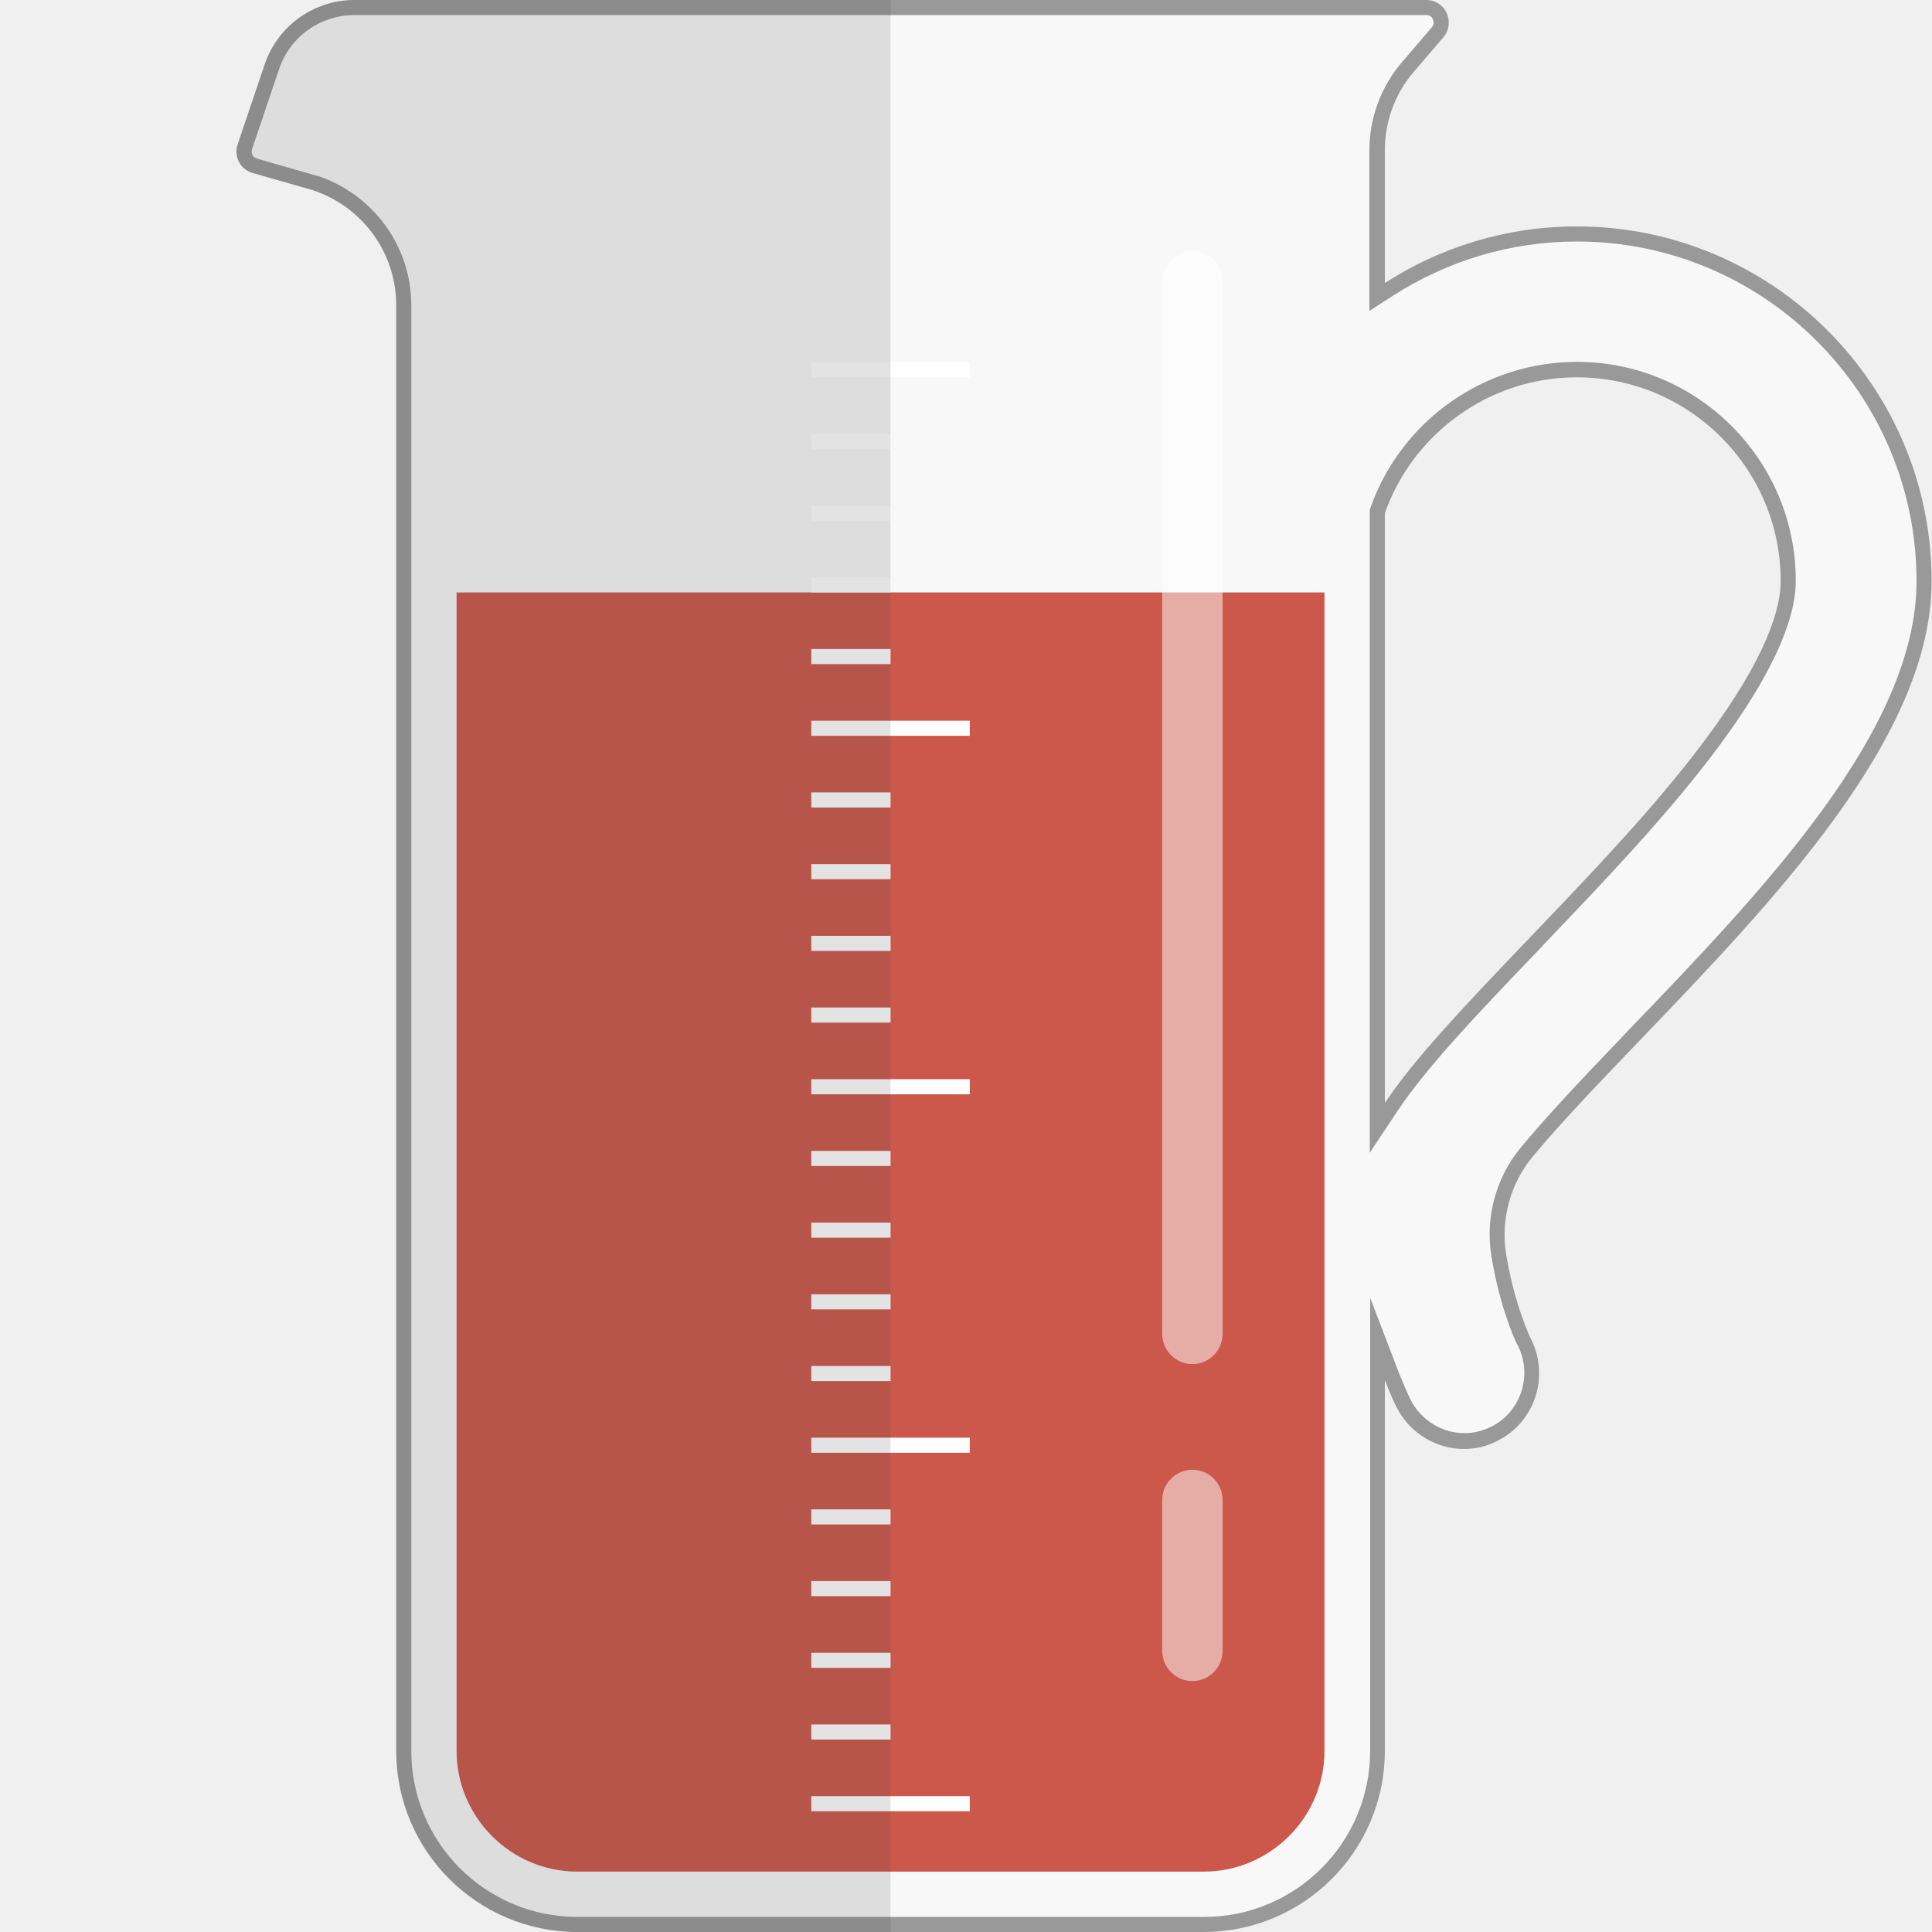
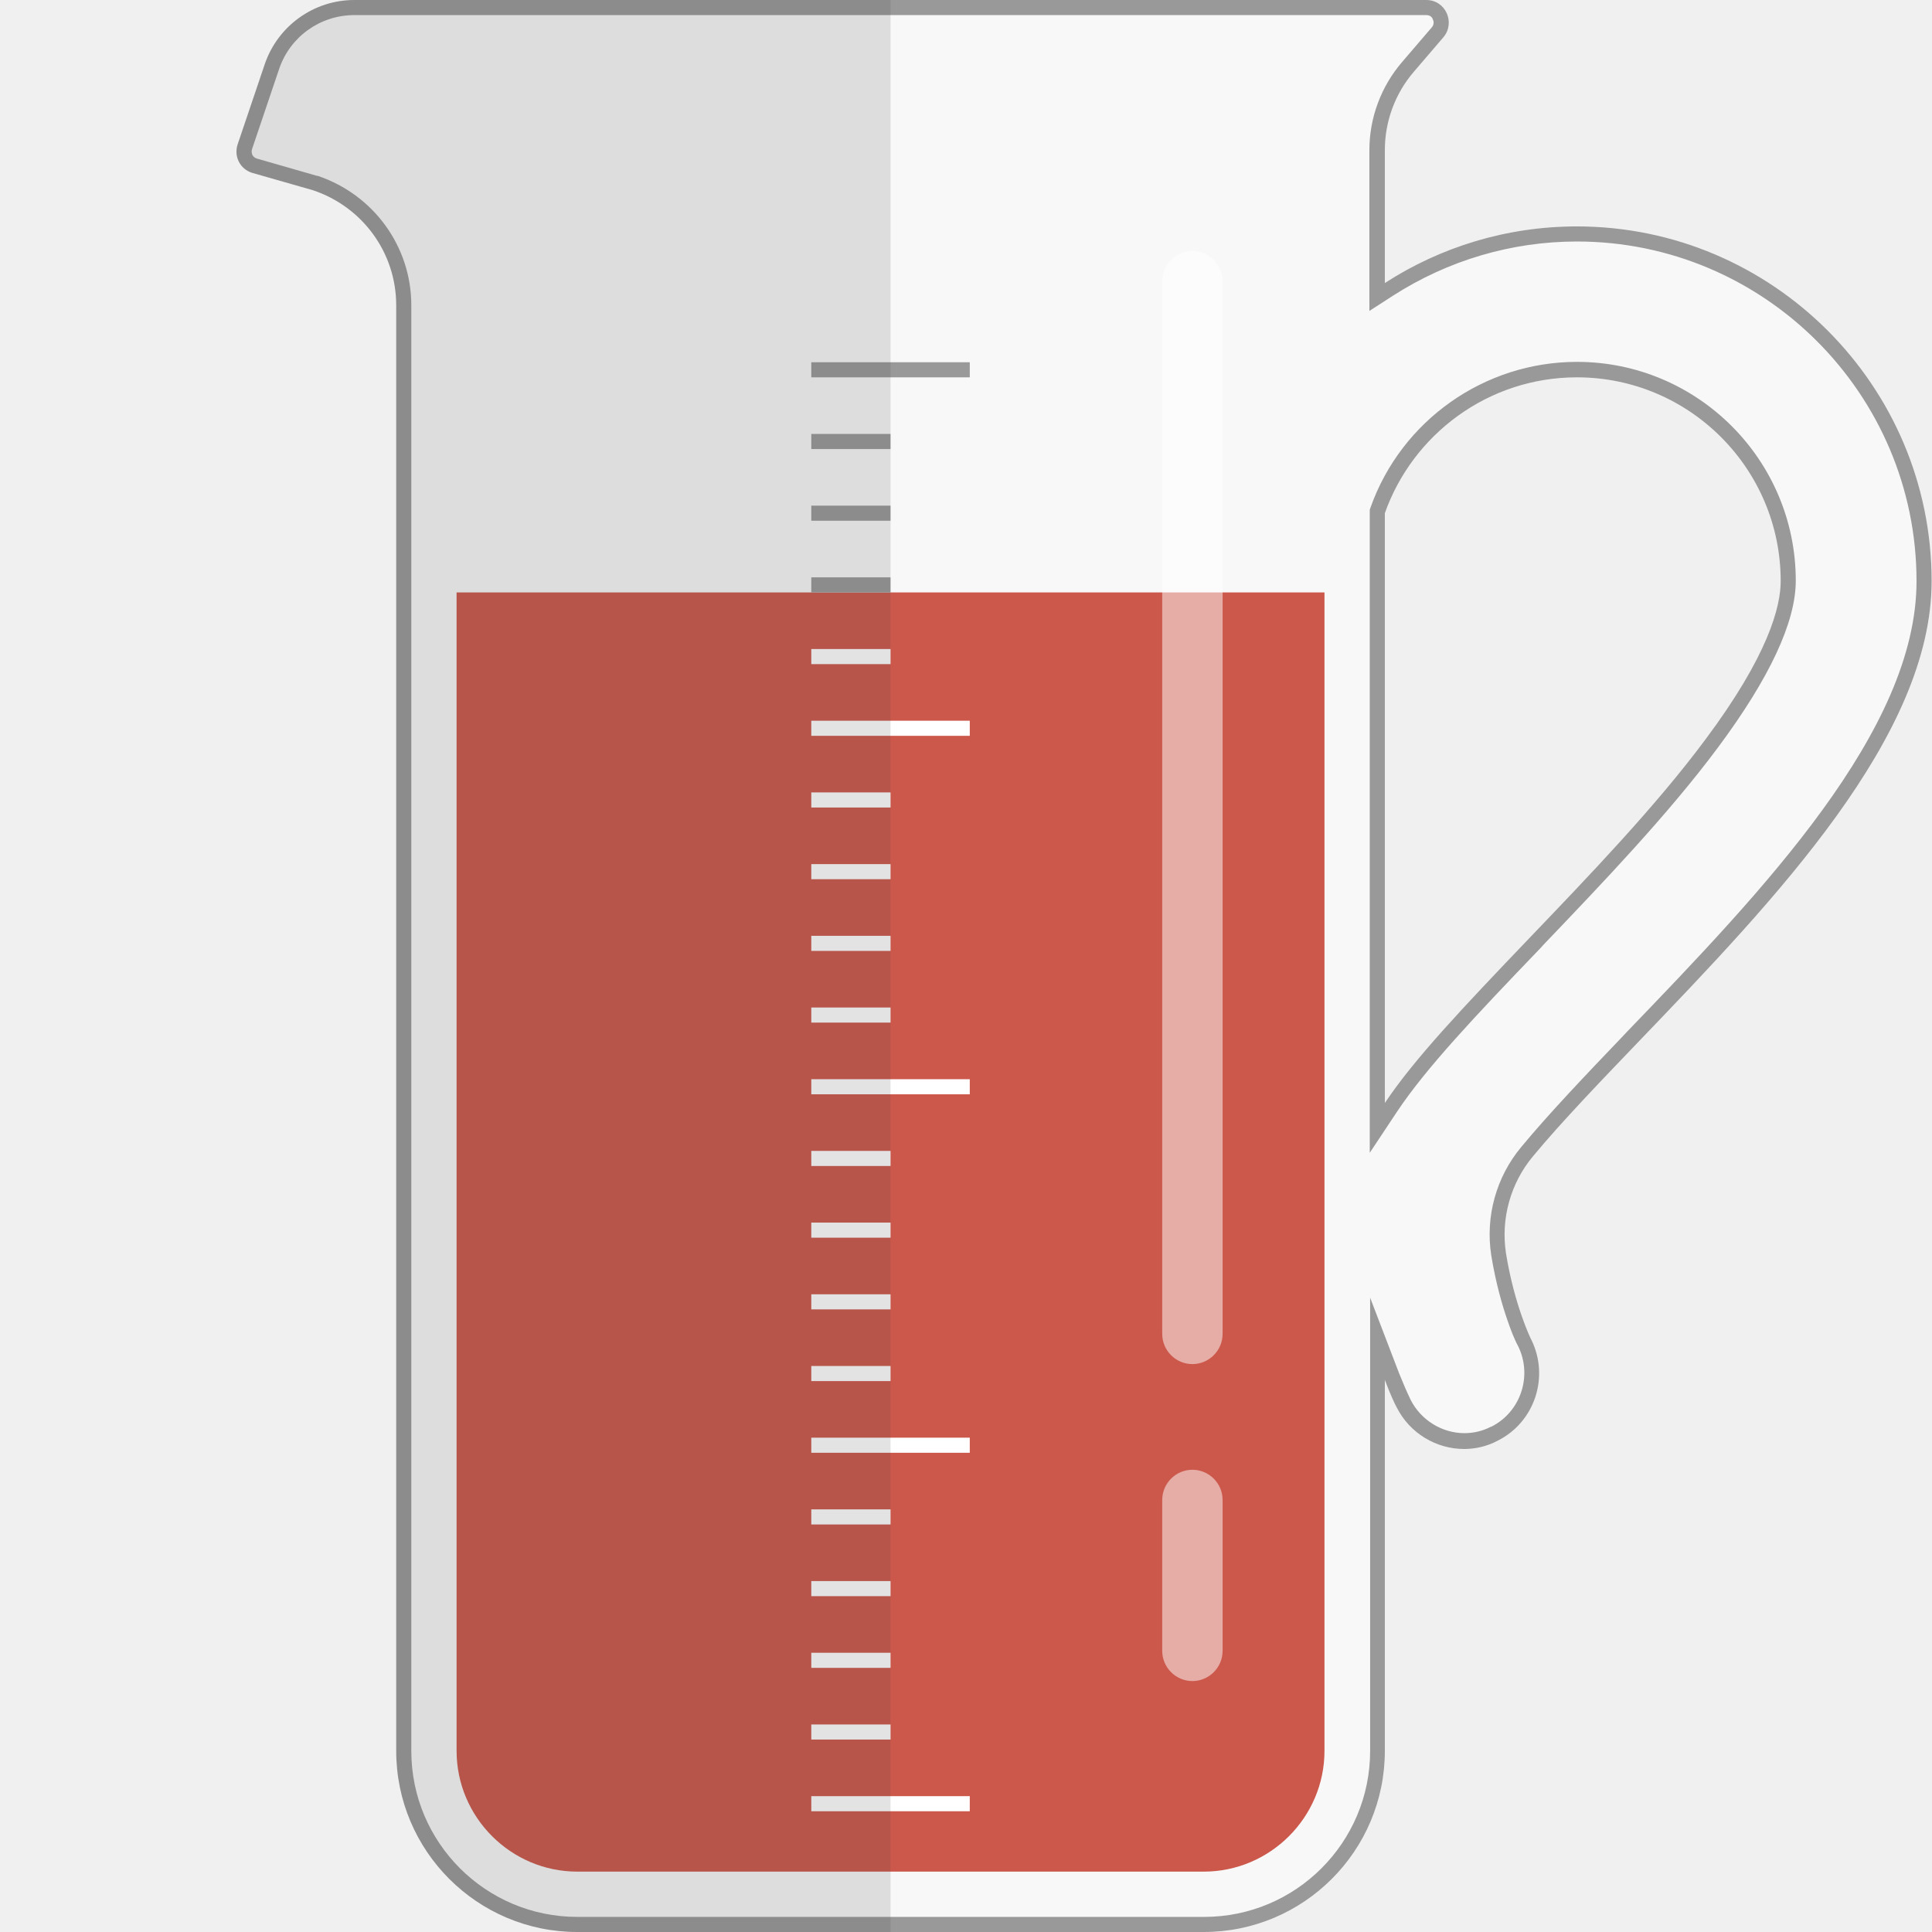
- <svg xmlns="http://www.w3.org/2000/svg" version="1.1" x="0" y="0" viewBox="0 0 512 512" xml:space="preserve">
+ <svg xmlns="http://www.w3.org/2000/svg" version="1.1" id="Layer_1" x="0" y="0" viewBox="0 0 512 512" xml:space="preserve">
+   <style type="text/css">.st4{fill:#999}</style>
  <path d="M434.1 276.2c36.5-38 77.8-81.1 77.8-122.2 0-51.8-42.2-94-94-94-18.7 0-36.2 5.5-50.9 15V39.8c0-7.6 2.7-15 7.7-20.8l7.8-9.1c3.3-3.9.6-9.9-4.5-9.9H93.9C83.2 0 73.7 6.8 70.2 16.9L63 38.2c-1.1 3.2.6 6.6 3.8 7.6l16.1 4.6C96.1 54.8 105 67 105 80.9V464c0 26.5 21.5 48 48 48h166c26.5 0 48-21.5 48-48v-98.3c1.5 4 2.7 6.5 3.1 7.2 3.5 7 10.6 11.1 17.9 11.1 3 0 6.1-.7 8.9-2.2 9.8-4.9 13.8-16.9 8.9-26.8-.1-.1-4.5-9.2-6.7-22.9-1.4-9.1 1.2-18.5 7.1-25.6 7.6-9.2 18.8-20.8 27.9-30.3zM367 292.3V136c7.4-20.9 27.4-36 50.9-36 29.8 0 54 24.2 54 54 0 6.9-3.4 19.8-19.9 41.9-13.2 17.8-31 36.3-46.7 52.7-17.6 18.4-30.5 32-38.3 43.7z" fill="#f8f8f8" />
  <path d="M121 157v307c0 17.6 14.4 32 32 32h166c17.6 0 32-14.4 32-32V157H121z" fill="#cc584c" />
  <path d="M324 74.5v279c0 4.4-3.6 8-8 8s-8-3.6-8-8v-279c0-4.4 3.6-8 8-8s8 3.6 8 8zm-8 315c-4.4 0-8 3.6-8 8v40c0 4.4 3.6 8 8 8s8-3.6 8-8v-40c0-4.4-3.6-8-8-8z" opacity=".5" fill="#fff" />
-   <path d="M215 476h42v4h-42zm0-95h42v4h-42zm0-95h42v4h-42zm0-95h42v4h-42zm0 266h21v4h-21zm0-19h21v4h-21zm0-19h21v4h-21zm0-19h21v4h-21zm0-38h21v4h-21zm0-19h21v4h-21zm0-19h21v4h-21zm0-19h21v4h-21zm0-38h21v4h-21zm0-19h21v4h-21zm0-19h21v4h-21zm0-19h21v4h-21zm0-38h21v4h-21zm0-19h21v4h-21zm0-19h21v4h-21zm0-19h21v4h-21zm0-19h42v4h-42z" fill="#fff" />
-   <path d="M378 4c1.1 0 1.6.7 1.7 1.1.2.4.5 1.3-.3 2.2l-7.8 9.1c-5.6 6.5-8.7 14.8-8.7 23.4v42.6l6.2-4C383.7 69 400.6 64 417.9 64c49.6 0 90 40.4 90 90 0 39.6-40.7 82-76.7 119.4l-1.7 1.8c-9 9.4-19.1 20-26.3 28.7-6.7 8-9.6 18.5-8 28.8 1.2 7.4 3 13.5 4.3 17.2.8 2.4 1.9 5.2 2.8 6.8 3.9 7.9.7 17.5-7.1 21.4h-.1c-2.1 1.1-4.5 1.7-7 1.7-6 0-11.6-3.5-14.3-8.9-1-2.1-2-4.4-3-6.9l-7.7-20.1V464c0 24.3-19.7 44-44 44H153c-24.3 0-44-19.7-44-44V80.9c0-15.6-10-29.3-24.8-34.3H84L68 42c-.6-.2-.9-.6-1.1-.9-.2-.5-.3-1-.1-1.6L74 18.2C76.9 9.7 84.9 4 93.9 4H378m-15 301.5l7.3-11c7.6-11.4 20.5-25.1 37.9-43.2l1-1.1c15.4-16.1 32.9-34.4 46-52 13.7-18.4 20.7-33.3 20.7-44.3 0-32-26-58-58-58-24.5 0-46.5 15.5-54.7 38.6l-.2.6v170.4M378 0H93.9C83.2 0 73.7 6.8 70.2 16.9L63 38.2c-1.1 3.2.6 6.6 3.8 7.6l16.1 4.6C96.1 54.8 105 67 105 80.9V464c0 26.5 21.5 48 48 48h166c26.5 0 48-21.5 48-48v-98.3c1.5 4 2.7 6.5 3.1 7.2 3.5 7 10.6 11.1 17.9 11.1 3 0 6.1-.7 8.9-2.2 9.8-4.9 13.8-16.9 8.9-26.8-.1-.1-4.5-9.2-6.7-22.9-1.4-9.1 1.2-18.5 7.1-25.6 7.6-9.2 18.8-20.8 27.9-30.3 36.5-38 77.8-81.1 77.8-122.2 0-51.8-42.2-94-94-94-18.7 0-36.2 5.5-50.9 15V39.8c0-7.6 2.7-15 7.7-20.8l7.8-9.1c3.3-3.9.6-9.9-4.5-9.9zm-11 292.3V136c7.4-20.9 27.4-36 50.9-36 29.8 0 54 24.2 54 54 0 6.9-3.4 19.8-19.9 41.9-13.2 17.8-31 36.3-46.7 52.7-17.6 18.4-30.5 32-38.3 43.7z" fill="#999" />
+   <path d="M215 476h42v4h-42v-4zm0-95h42v4h-42v-4zm0-95h42v4h-42v-4zm0-95h42v4h-42v-4zm0 266h21v4h-21v-4zm0-19h21v4h-21v-4zm0-19h21v4h-21v-4zm0-19h21v4h-21v-4zm0-38h21v4h-21v-4zm0-19h21v4h-21v-4zm0-19h21v4h-21v-4zm0-19h21v4h-21v-4zm0-38h21v4h-21v-4zm0-19h21v4h-21v-4zm0-19h21v4h-21v-4zm0-19h21v4h-21v-4zm0-38h21v4h-21v-4z" fill="#fff" />
+   <path class="st4" d="M215 153h21v4h-21v-4zm0-19h21v4h-21v-4zm0-19h21v4h-21v-4zm0-19h42v4h-42v-4z" />
+   <path class="st4" d="M378 4c1.1 0 1.6.7 1.7 1.1.2.4.5 1.3-.3 2.2l-7.8 9.1c-5.6 6.5-8.7 14.8-8.7 23.4v42.6l6.2-4C383.7 69 400.6 64 417.9 64c49.6 0 90 40.4 90 90 0 39.6-40.7 82-76.7 119.4l-1.7 1.8c-9 9.4-19.1 20-26.3 28.7-6.7 8-9.6 18.5-8 28.8 1.2 7.4 3 13.5 4.3 17.2.8 2.4 1.9 5.2 2.8 6.8 3.9 7.9.7 17.5-7.1 21.4h-.1c-2.1 1.1-4.5 1.7-7 1.7-6 0-11.6-3.5-14.3-8.9-1-2.1-2-4.4-3-6.9l-7.7-20.1V464c0 24.3-19.7 44-44 44H153c-24.3 0-44-19.7-44-44V80.9c0-15.6-10-29.3-24.8-34.3H84L68 42c-.6-.2-.9-.6-1.1-.9-.2-.5-.3-1-.1-1.6L74 18.2C76.9 9.7 84.9 4 93.9 4H378m-15 301.5l7.3-11c7.6-11.4 20.5-25.1 37.9-43.2l1-1.1c15.4-16.1 32.9-34.4 46-52 13.7-18.4 20.7-33.3 20.7-44.3 0-32-26-58-58-58-24.5 0-46.5 15.5-54.7 38.6l-.2.6v170.4M378 0H93.9C83.2 0 73.7 6.8 70.2 16.9L63 38.2c-1.1 3.2.6 6.6 3.8 7.6l16.1 4.6C96.1 54.8 105 67 105 80.9V464c0 26.5 21.5 48 48 48h166c26.5 0 48-21.5 48-48v-98.3c1.5 4 2.7 6.5 3.1 7.2 3.5 7 10.6 11.1 17.9 11.1 3 0 6.1-.7 8.9-2.2 9.8-4.9 13.8-16.9 8.9-26.8-.1-.1-4.5-9.2-6.7-22.9-1.4-9.1 1.2-18.5 7.1-25.6 7.6-9.2 18.8-20.8 27.9-30.3 36.5-38 77.8-81.1 77.8-122.2 0-51.8-42.2-94-94-94-18.7 0-36.2 5.5-50.9 15V39.8c0-7.6 2.7-15 7.7-20.8l7.8-9.1c3.3-3.9.6-9.9-4.5-9.9zm-11 292.3V136c7.4-20.9 27.4-36 50.9-36 29.8 0 54 24.2 54 54 0 6.9-3.4 19.8-19.9 41.9-13.2 17.8-31 36.3-46.7 52.7-17.6 18.4-30.5 32-38.3 43.7z" />
  <path d="M105 0H93.9C83.2 0 73.7 6.8 70.2 16.9L63 38.2c-1.1 3.2.6 6.6 3.8 7.6l16.1 4.6C96.1 54.8 105 67 105 80.9V464c0 26.5 21.5 48 48 48h83V0H105z" opacity=".15" fill="#444" />
</svg>
